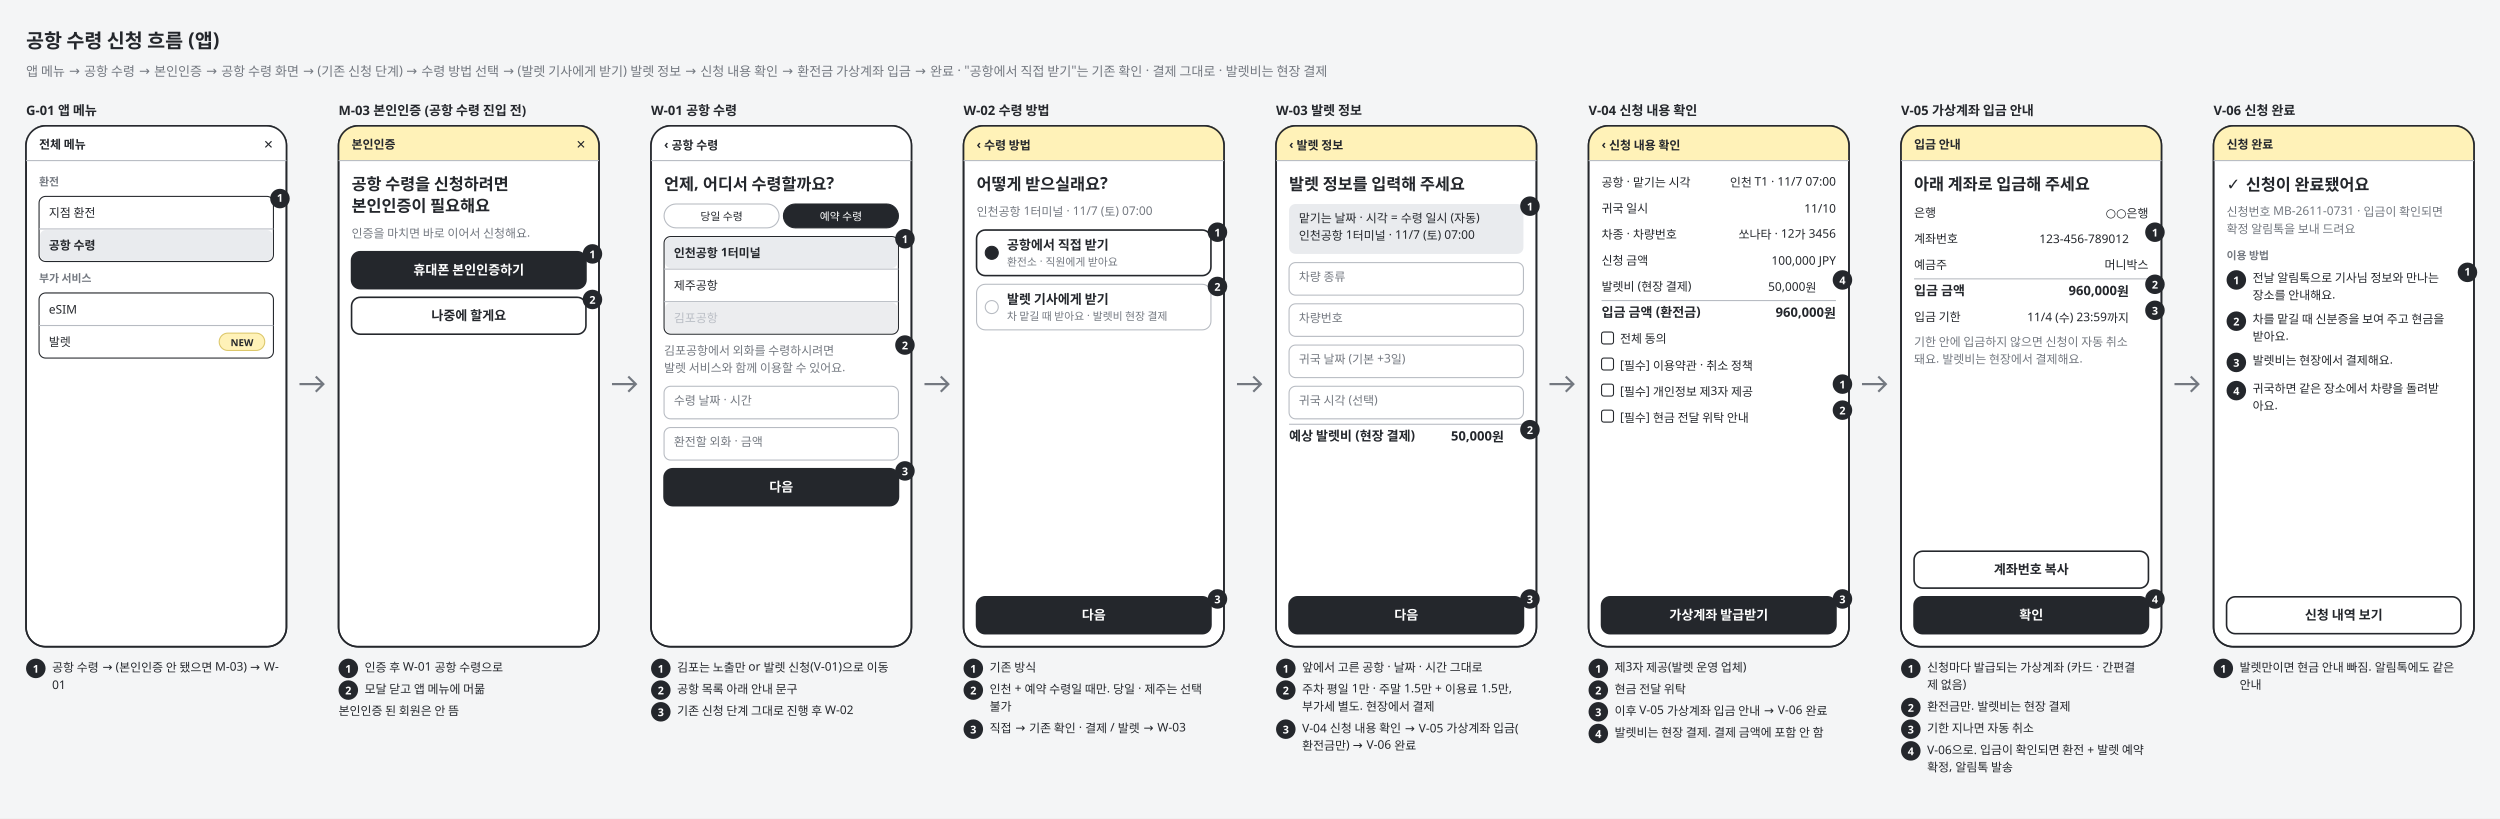
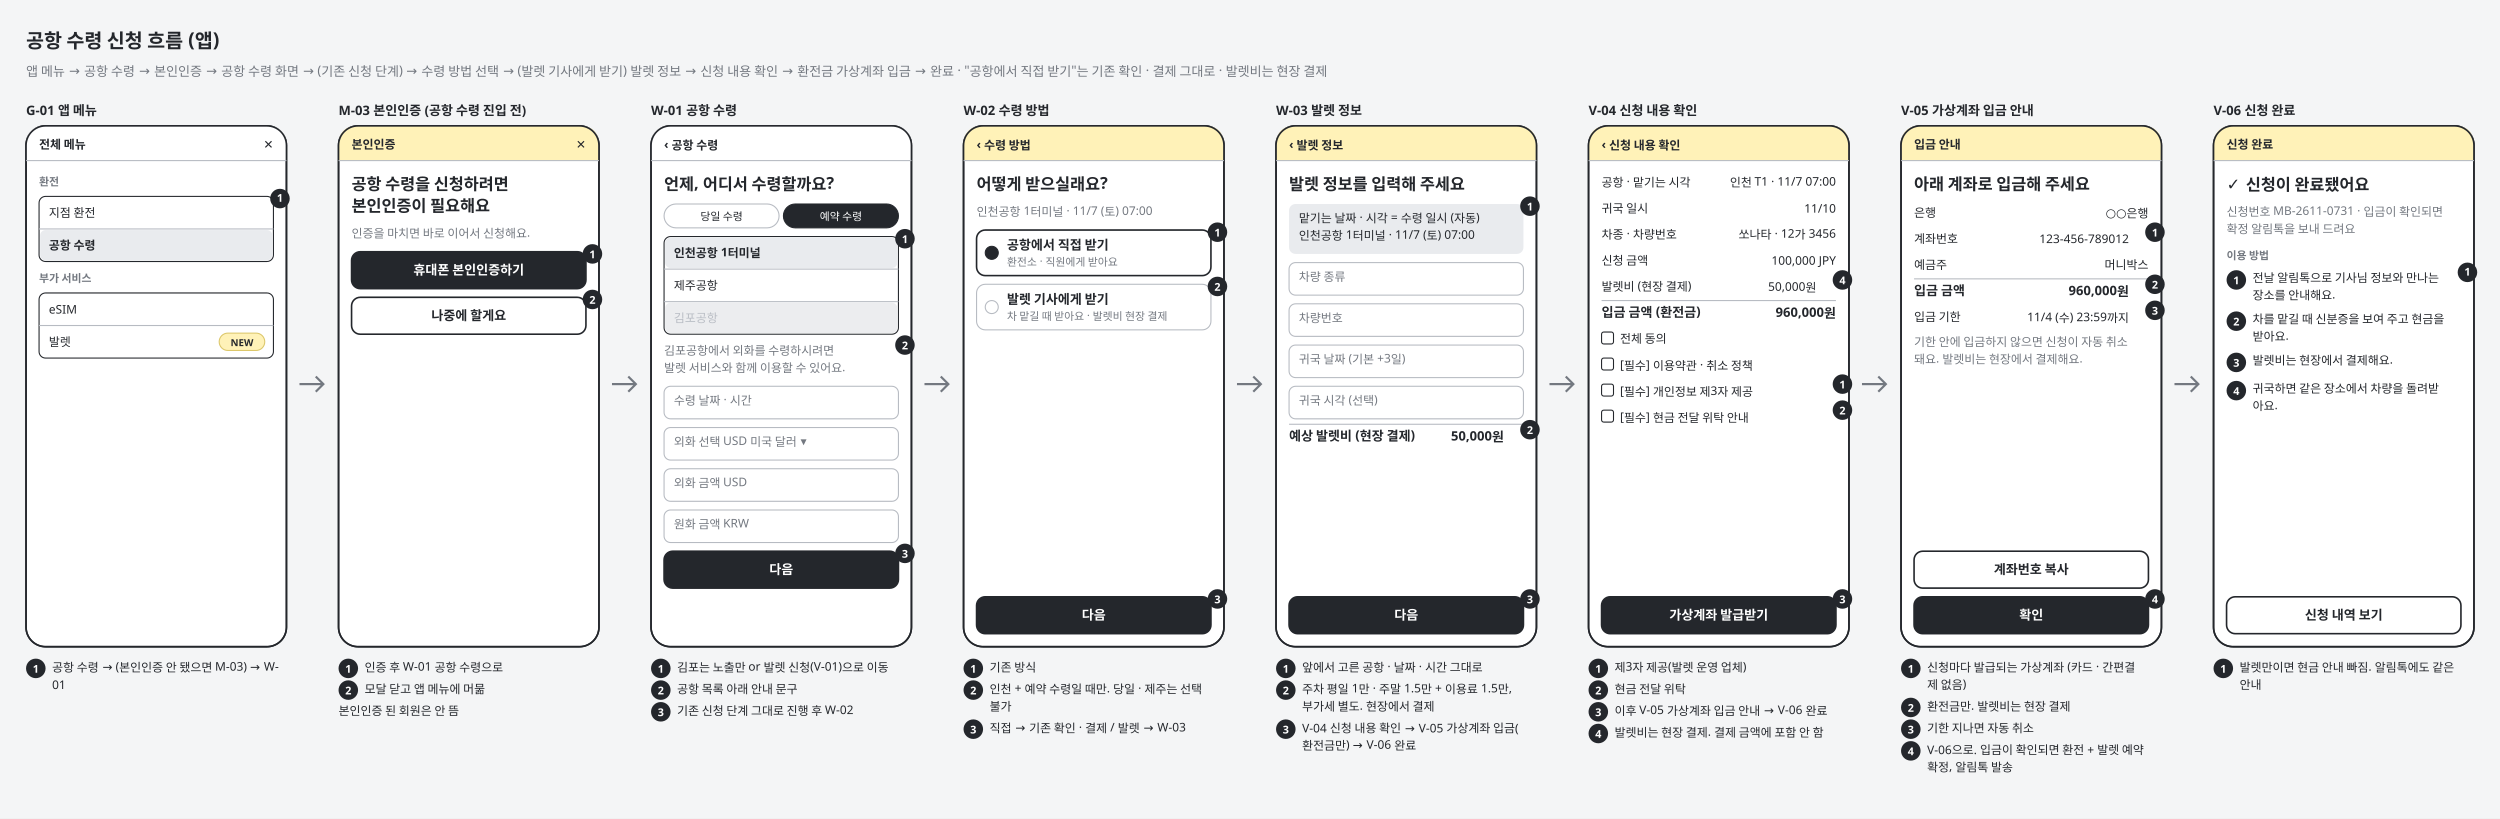
<svg xmlns="http://www.w3.org/2000/svg" width="2304" height="754" viewBox="0 0 2304 754">
  <rect width="100%" height="100%" fill="#F4F5F6" />
  <g transform="translate(24 24)">
    <text x="0" y="20" font-family="Pretendard, 'Noto Sans KR', sans-serif" font-size="18" font-weight="800" fill="#24272C" text-anchor="start">공항 수령 신청 흐름 (앱)</text>
    <text x="0" y="46" font-family="Pretendard, 'Noto Sans KR', sans-serif" font-size="12" font-weight="400" fill="#737880" text-anchor="start">앱 메뉴 → 공항 수령 → 본인인증 → 공항 수령 화면 → (기존 신청 단계) → 수령 방법 선택 → (발렛 기사에게 받기) 발렛 정보 → 신청 내용 확인 → 환전금 가상계좌 입금 → 완료   ·   "공항에서 직접 받기"는 기존 확인 · 결제 그대로   ·   발렛비는 현장 결제</text>
    <text x="0" y="82" font-family="Pretendard, 'Noto Sans KR', sans-serif" font-size="12" font-weight="700" fill="#24272C" text-anchor="start">G-01 앱 메뉴</text>
    <rect x="0" y="92" width="240" height="480" rx="18" fill="#FFFFFF" stroke="#24272C" stroke-width="1.5" />
    <path d="M0 124 V110 Q0 92 18 92 H222 Q240 92 240 110 V124 Z" fill="#FFFFFF" />
    <rect x="0" y="92" width="240" height="480" rx="18" fill="none" stroke="#24272C" stroke-width="1.5" />
    <line x1="0" y1="124" x2="240" y2="124" stroke="#B7BBC2" />
    <text x="12" y="113" font-family="Pretendard, 'Noto Sans KR', sans-serif" font-size="11" font-weight="700" fill="#24272C" text-anchor="start">전체 메뉴</text>
    <text x="228" y="113" font-family="Pretendard, 'Noto Sans KR', sans-serif" font-size="11" font-weight="700" fill="#24272C" text-anchor="end">✕</text>
    <text x="12" y="147" font-family="Pretendard, 'Noto Sans KR', sans-serif" font-size="10" font-weight="700" fill="#737880" text-anchor="start">환전</text>
    <rect x="12" y="157" width="216" height="60" rx="6" fill="#FFFFFF" stroke="#24272C" />
    <text x="21" y="176" font-family="Pretendard, 'Noto Sans KR', sans-serif" font-size="11" font-weight="400" fill="#24272C" text-anchor="start">지점 환전</text>
    <rect x="13" y="188" width="214" height="28" rx="5" fill="#E9EBEE" />
    <line x1="12" y1="187" x2="228" y2="187" stroke="#B7BBC2" />
    <text x="21" y="206" font-family="Pretendard, 'Noto Sans KR', sans-serif" font-size="11" font-weight="700" fill="#24272C" text-anchor="start">공항 수령</text>
    <text x="12" y="236" font-family="Pretendard, 'Noto Sans KR', sans-serif" font-size="10" font-weight="700" fill="#737880" text-anchor="start">부가 서비스</text>
    <rect x="12" y="246" width="216" height="60" rx="6" fill="#FFFFFF" stroke="#24272C" />
    <text x="21" y="265" font-family="Pretendard, 'Noto Sans KR', sans-serif" font-size="11" font-weight="400" fill="#24272C" text-anchor="start">eSIM</text>
    <line x1="12" y1="276" x2="228" y2="276" stroke="#B7BBC2" />
    <text x="21" y="295" font-family="Pretendard, 'Noto Sans KR', sans-serif" font-size="11" font-weight="400" fill="#24272C" text-anchor="start">발렛</text>
    <rect x="178" y="283" width="42" height="16" rx="8" fill="#FFF2B8" stroke="#DCC76A" />
    <text x="199" y="295" font-family="Pretendard, 'Noto Sans KR', sans-serif" font-size="9" font-weight="700" fill="#24272C" text-anchor="middle">NEW</text>
    <circle cx="234" cy="159" r="9" fill="#24272C" />
    <text x="234" y="162" font-family="Pretendard, 'Noto Sans KR', sans-serif" font-size="10" font-weight="800" fill="#FFFFFF" text-anchor="middle">1</text>
    <circle cx="9" cy="592" r="9" fill="#24272C" />
    <text x="9" y="596" font-family="Pretendard, 'Noto Sans KR', sans-serif" font-size="10" font-weight="800" fill="#FFFFFF" text-anchor="middle">1</text>
    <text x="24" y="595" font-family="Pretendard, 'Noto Sans KR', sans-serif" font-size="11" font-weight="400" fill="#24272C" text-anchor="start">공항 수령 → (본인인증 안 됐으면 M-03) → W-</text>
    <text x="24" y="611" font-family="Pretendard, 'Noto Sans KR', sans-serif" font-size="11" font-weight="400" fill="#24272C" text-anchor="start">01</text>
    <path d="M252 330 H274 M267 323 L274 330 L267 337" stroke="#737880" stroke-width="2" fill="none" />
    <text x="288" y="82" font-family="Pretendard, 'Noto Sans KR', sans-serif" font-size="12" font-weight="700" fill="#24272C" text-anchor="start">M-03 본인인증 (공항 수령 진입 전)</text>
    <rect x="288" y="92" width="240" height="480" rx="18" fill="#FFFFFF" stroke="#24272C" stroke-width="1.5" />
    <path d="M288 124 V110 Q288 92 306 92 H510 Q528 92 528 110 V124 Z" fill="#FFF2B8" />
    <rect x="288" y="92" width="240" height="480" rx="18" fill="none" stroke="#24272C" stroke-width="1.5" />
    <line x1="288" y1="124" x2="528" y2="124" stroke="#B7BBC2" />
    <text x="300" y="113" font-family="Pretendard, 'Noto Sans KR', sans-serif" font-size="11" font-weight="700" fill="#24272C" text-anchor="start">본인인증</text>
    <text x="516" y="113" font-family="Pretendard, 'Noto Sans KR', sans-serif" font-size="11" font-weight="700" fill="#24272C" text-anchor="end">✕</text>
    <text x="300" y="151" font-family="Pretendard, 'Noto Sans KR', sans-serif" font-size="15" font-weight="700" fill="#24272C" text-anchor="start">공항 수령을 신청하려면</text>
    <text x="300" y="171" font-family="Pretendard, 'Noto Sans KR', sans-serif" font-size="15" font-weight="700" fill="#24272C" text-anchor="start">본인인증이 필요해요</text>
    <text x="300" y="195" font-family="Pretendard, 'Noto Sans KR', sans-serif" font-size="11" font-weight="400" fill="#737880" text-anchor="start">인증을 마치면 바로 이어서 신청해요.</text>
    <rect x="300" y="208" width="216" height="34" rx="8" fill="#24272C" stroke="#24272C" stroke-width="1.5" />
    <text x="408" y="229" font-family="Pretendard, 'Noto Sans KR', sans-serif" font-size="12" font-weight="700" fill="#FFFFFF" text-anchor="middle">휴대폰 본인인증하기</text>
    <rect x="300" y="250" width="216" height="34" rx="8" fill="#FFFFFF" stroke="#24272C" stroke-width="1.5" />
    <text x="408" y="271" font-family="Pretendard, 'Noto Sans KR', sans-serif" font-size="12" font-weight="700" fill="#24272C" text-anchor="middle">나중에 할게요</text>
    <circle cx="522" cy="210" r="9" fill="#24272C" />
    <text x="522" y="214" font-family="Pretendard, 'Noto Sans KR', sans-serif" font-size="10" font-weight="800" fill="#FFFFFF" text-anchor="middle">1</text>
    <circle cx="522" cy="252" r="9" fill="#24272C" />
    <text x="522" y="256" font-family="Pretendard, 'Noto Sans KR', sans-serif" font-size="10" font-weight="800" fill="#FFFFFF" text-anchor="middle">2</text>
    <circle cx="297" cy="592" r="9" fill="#24272C" />
    <text x="297" y="596" font-family="Pretendard, 'Noto Sans KR', sans-serif" font-size="10" font-weight="800" fill="#FFFFFF" text-anchor="middle">1</text>
    <text x="312" y="595" font-family="Pretendard, 'Noto Sans KR', sans-serif" font-size="11" font-weight="400" fill="#24272C" text-anchor="start">인증 후 W-01 공항 수령으로</text>
    <circle cx="297" cy="612" r="9" fill="#24272C" />
    <text x="297" y="616" font-family="Pretendard, 'Noto Sans KR', sans-serif" font-size="10" font-weight="800" fill="#FFFFFF" text-anchor="middle">2</text>
    <text x="312" y="615" font-family="Pretendard, 'Noto Sans KR', sans-serif" font-size="11" font-weight="400" fill="#24272C" text-anchor="start">모달 닫고 앱 메뉴에 머묾</text>
    <text x="288" y="635" font-family="Pretendard, 'Noto Sans KR', sans-serif" font-size="11" font-weight="400" fill="#24272C" text-anchor="start">본인인증 된 회원은 안 뜸</text>
    <path d="M540 330 H562 M555 323 L562 330 L555 337" stroke="#737880" stroke-width="2" fill="none" />
    <text x="576" y="82" font-family="Pretendard, 'Noto Sans KR', sans-serif" font-size="12" font-weight="700" fill="#24272C" text-anchor="start">W-01 공항 수령</text>
    <rect x="576" y="92" width="240" height="480" rx="18" fill="#FFFFFF" stroke="#24272C" stroke-width="1.5" />
    <path d="M576 124 V110 Q576 92 594 92 H798 Q816 92 816 110 V124 Z" fill="#FFFFFF" />
    <rect x="576" y="92" width="240" height="480" rx="18" fill="none" stroke="#24272C" stroke-width="1.5" />
    <line x1="576" y1="124" x2="816" y2="124" stroke="#B7BBC2" />
    <text x="588" y="113" font-family="Pretendard, 'Noto Sans KR', sans-serif" font-size="11" font-weight="700" fill="#24272C" text-anchor="start">‹ 공항 수령</text>
    <text x="588" y="151" font-family="Pretendard, 'Noto Sans KR', sans-serif" font-size="15" font-weight="700" fill="#24272C" text-anchor="start">언제, 어디서 수령할까요?</text>
    <rect x="588" y="164" width="106" height="22" rx="11" fill="#FFFFFF" stroke="#B7BBC2" />
    <text x="641" y="179" font-family="Pretendard, 'Noto Sans KR', sans-serif" font-size="10" font-weight="400" fill="#24272C" text-anchor="middle">당일 수령</text>
    <rect x="698" y="164" width="106" height="22" rx="11" fill="#24272C" stroke="#24272C" />
    <text x="751" y="179" font-family="Pretendard, 'Noto Sans KR', sans-serif" font-size="10" font-weight="400" fill="#FFFFFF" text-anchor="middle">예약 수령</text>
    <rect x="588" y="194" width="216" height="90" rx="6" fill="#FFFFFF" stroke="#24272C" />
    <rect x="589" y="195" width="214" height="28" rx="5" fill="#E9EBEE" />
    <text x="597" y="213" font-family="Pretendard, 'Noto Sans KR', sans-serif" font-size="11" font-weight="700" fill="#24272C" text-anchor="start">인천공항 1터미널</text>
    <line x1="588" y1="224" x2="804" y2="224" stroke="#B7BBC2" />
    <text x="597" y="243" font-family="Pretendard, 'Noto Sans KR', sans-serif" font-size="11" font-weight="400" fill="#24272C" text-anchor="start">제주공항</text>
    <rect x="589" y="255" width="214" height="28" rx="5" fill="#ECEDEF" />
    <line x1="588" y1="254" x2="804" y2="254" stroke="#B7BBC2" />
    <text x="597" y="273" font-family="Pretendard, 'Noto Sans KR', sans-serif" font-size="11" font-weight="400" fill="#B9BDC4" text-anchor="start">김포공항</text>
    <text x="588" y="303" font-family="Pretendard, 'Noto Sans KR', sans-serif" font-size="11" font-weight="400" fill="#737880" text-anchor="start">김포공항에서 외화를 수령하시려면</text>
    <text x="588" y="319" font-family="Pretendard, 'Noto Sans KR', sans-serif" font-size="11" font-weight="400" fill="#737880" text-anchor="start">발렛 서비스와 함께 이용할 수 있어요.</text>
    <rect x="588" y="332" width="216" height="30" rx="6" fill="#FFFFFF" stroke="#B7BBC2" />
    <text x="597" y="349" font-family="Pretendard, 'Noto Sans KR', sans-serif" font-size="11" font-weight="400" fill="#737880" text-anchor="start">수령 날짜 · 시간</text>
    <rect x="588" y="370" width="216" height="30" rx="6" fill="#FFFFFF" stroke="#B7BBC2" />
-     <text x="597" y="387" font-family="Pretendard, 'Noto Sans KR', sans-serif" font-size="11" font-weight="400" fill="#737880" text-anchor="start">환전할 외화 · 금액</text>
-     <rect x="588" y="408" width="216" height="34" rx="8" fill="#24272C" stroke="#24272C" stroke-width="1.5" />
-     <text x="696" y="429" font-family="Pretendard, 'Noto Sans KR', sans-serif" font-size="12" font-weight="700" fill="#FFFFFF" text-anchor="middle">다음</text>
+     <text x="597" y="387" font-family="Pretendard, 'Noto Sans KR', sans-serif" font-size="11" font-weight="400" fill="#737880" text-anchor="start">외화 선택  USD 미국 달러  ▾</text>
+     <rect x="588" y="408" width="216" height="30" rx="6" fill="#FFFFFF" stroke="#B7BBC2" />
+     <text x="597" y="425" font-family="Pretendard, 'Noto Sans KR', sans-serif" font-size="11" font-weight="400" fill="#737880" text-anchor="start">외화 금액  USD</text>
+     <rect x="588" y="446" width="216" height="30" rx="6" fill="#FFFFFF" stroke="#B7BBC2" />
+     <text x="597" y="463" font-family="Pretendard, 'Noto Sans KR', sans-serif" font-size="11" font-weight="400" fill="#737880" text-anchor="start">원화 금액  KRW</text>
+     <rect x="588" y="484" width="216" height="34" rx="8" fill="#24272C" stroke="#24272C" stroke-width="1.5" />
+     <text x="696" y="505" font-family="Pretendard, 'Noto Sans KR', sans-serif" font-size="12" font-weight="700" fill="#FFFFFF" text-anchor="middle">다음</text>
    <circle cx="810" cy="196" r="9" fill="#24272C" />
    <text x="810" y="200" font-family="Pretendard, 'Noto Sans KR', sans-serif" font-size="10" font-weight="800" fill="#FFFFFF" text-anchor="middle">1</text>
    <circle cx="810" cy="294" r="9" fill="#24272C" />
    <text x="810" y="298" font-family="Pretendard, 'Noto Sans KR', sans-serif" font-size="10" font-weight="800" fill="#FFFFFF" text-anchor="middle">2</text>
-     <circle cx="810" cy="410" r="9" fill="#24272C" />
-     <text x="810" y="414" font-family="Pretendard, 'Noto Sans KR', sans-serif" font-size="10" font-weight="800" fill="#FFFFFF" text-anchor="middle">3</text>
+     <circle cx="810" cy="486" r="9" fill="#24272C" />
+     <text x="810" y="490" font-family="Pretendard, 'Noto Sans KR', sans-serif" font-size="10" font-weight="800" fill="#FFFFFF" text-anchor="middle">3</text>
    <circle cx="585" cy="592" r="9" fill="#24272C" />
    <text x="585" y="596" font-family="Pretendard, 'Noto Sans KR', sans-serif" font-size="10" font-weight="800" fill="#FFFFFF" text-anchor="middle">1</text>
    <text x="600" y="595" font-family="Pretendard, 'Noto Sans KR', sans-serif" font-size="11" font-weight="400" fill="#24272C" text-anchor="start">김포는 노출만 or 발렛 신청(V-01)으로 이동</text>
    <circle cx="585" cy="612" r="9" fill="#24272C" />
    <text x="585" y="616" font-family="Pretendard, 'Noto Sans KR', sans-serif" font-size="10" font-weight="800" fill="#FFFFFF" text-anchor="middle">2</text>
    <text x="600" y="615" font-family="Pretendard, 'Noto Sans KR', sans-serif" font-size="11" font-weight="400" fill="#24272C" text-anchor="start">공항 목록 아래 안내 문구</text>
    <circle cx="585" cy="632" r="9" fill="#24272C" />
    <text x="585" y="636" font-family="Pretendard, 'Noto Sans KR', sans-serif" font-size="10" font-weight="800" fill="#FFFFFF" text-anchor="middle">3</text>
    <text x="600" y="635" font-family="Pretendard, 'Noto Sans KR', sans-serif" font-size="11" font-weight="400" fill="#24272C" text-anchor="start">기존 신청 단계 그대로 진행 후 W-02</text>
    <path d="M828 330 H850 M843 323 L850 330 L843 337" stroke="#737880" stroke-width="2" fill="none" />
    <text x="864" y="82" font-family="Pretendard, 'Noto Sans KR', sans-serif" font-size="12" font-weight="700" fill="#24272C" text-anchor="start">W-02 수령 방법</text>
    <rect x="864" y="92" width="240" height="480" rx="18" fill="#FFFFFF" stroke="#24272C" stroke-width="1.5" />
    <path d="M864 124 V110 Q864 92 882 92 H1086 Q1104 92 1104 110 V124 Z" fill="#FFF2B8" />
    <rect x="864" y="92" width="240" height="480" rx="18" fill="none" stroke="#24272C" stroke-width="1.5" />
    <line x1="864" y1="124" x2="1104" y2="124" stroke="#B7BBC2" />
    <text x="876" y="113" font-family="Pretendard, 'Noto Sans KR', sans-serif" font-size="11" font-weight="700" fill="#24272C" text-anchor="start">‹ 수령 방법</text>
    <text x="876" y="151" font-family="Pretendard, 'Noto Sans KR', sans-serif" font-size="15" font-weight="700" fill="#24272C" text-anchor="start">어떻게 받으실래요?</text>
    <text x="876" y="175" font-family="Pretendard, 'Noto Sans KR', sans-serif" font-size="11" font-weight="400" fill="#737880" text-anchor="start">인천공항 1터미널 · 11/7 (토) 07:00</text>
    <rect x="876" y="188" width="216" height="42" rx="8" fill="#FFFFFF" stroke="#24272C" stroke-width="1.5" />
    <circle cx="890" cy="209.0" r="6" fill="#24272C" stroke="#24272C" />
    <text x="904" y="206" font-family="Pretendard, 'Noto Sans KR', sans-serif" font-size="12" font-weight="700" fill="#24272C" text-anchor="start">공항에서 직접 받기</text>
    <text x="904" y="221" font-family="Pretendard, 'Noto Sans KR', sans-serif" font-size="10" font-weight="400" fill="#737880" text-anchor="start">환전소 · 직원에게 받아요</text>
    <rect x="876" y="238" width="216" height="42" rx="8" fill="#FFFFFF" stroke="#B7BBC2" stroke-width="1" />
    <circle cx="890" cy="259.0" r="6" fill="#FFFFFF" stroke="#B7BBC2" />
    <text x="904" y="256" font-family="Pretendard, 'Noto Sans KR', sans-serif" font-size="12" font-weight="700" fill="#24272C" text-anchor="start">발렛 기사에게 받기</text>
    <text x="904" y="271" font-family="Pretendard, 'Noto Sans KR', sans-serif" font-size="10" font-weight="400" fill="#737880" text-anchor="start">차 맡길 때 받아요 · 발렛비 현장 결제</text>
    <rect x="876" y="526" width="216" height="34" rx="8" fill="#24272C" stroke="#24272C" stroke-width="1.5" />
    <text x="984" y="547" font-family="Pretendard, 'Noto Sans KR', sans-serif" font-size="12" font-weight="700" fill="#FFFFFF" text-anchor="middle">다음</text>
    <circle cx="1098" cy="190" r="9" fill="#24272C" />
    <text x="1098" y="194" font-family="Pretendard, 'Noto Sans KR', sans-serif" font-size="10" font-weight="800" fill="#FFFFFF" text-anchor="middle">1</text>
    <circle cx="1098" cy="240" r="9" fill="#24272C" />
    <text x="1098" y="244" font-family="Pretendard, 'Noto Sans KR', sans-serif" font-size="10" font-weight="800" fill="#FFFFFF" text-anchor="middle">2</text>
    <circle cx="1098" cy="528" r="9" fill="#24272C" />
    <text x="1098" y="532" font-family="Pretendard, 'Noto Sans KR', sans-serif" font-size="10" font-weight="800" fill="#FFFFFF" text-anchor="middle">3</text>
    <circle cx="873" cy="592" r="9" fill="#24272C" />
    <text x="873" y="596" font-family="Pretendard, 'Noto Sans KR', sans-serif" font-size="10" font-weight="800" fill="#FFFFFF" text-anchor="middle">1</text>
    <text x="888" y="595" font-family="Pretendard, 'Noto Sans KR', sans-serif" font-size="11" font-weight="400" fill="#24272C" text-anchor="start">기존 방식</text>
    <circle cx="873" cy="612" r="9" fill="#24272C" />
    <text x="873" y="616" font-family="Pretendard, 'Noto Sans KR', sans-serif" font-size="10" font-weight="800" fill="#FFFFFF" text-anchor="middle">2</text>
    <text x="888" y="615" font-family="Pretendard, 'Noto Sans KR', sans-serif" font-size="11" font-weight="400" fill="#24272C" text-anchor="start">인천 + 예약 수령일 때만. 당일 · 제주는 선택 </text>
    <text x="888" y="631" font-family="Pretendard, 'Noto Sans KR', sans-serif" font-size="11" font-weight="400" fill="#24272C" text-anchor="start">불가</text>
    <circle cx="873" cy="648" r="9" fill="#24272C" />
    <text x="873" y="652" font-family="Pretendard, 'Noto Sans KR', sans-serif" font-size="10" font-weight="800" fill="#FFFFFF" text-anchor="middle">3</text>
    <text x="888" y="651" font-family="Pretendard, 'Noto Sans KR', sans-serif" font-size="11" font-weight="400" fill="#24272C" text-anchor="start">직접 → 기존 확인 · 결제 / 발렛 → W-03</text>
    <path d="M1116 330 H1138 M1131 323 L1138 330 L1131 337" stroke="#737880" stroke-width="2" fill="none" />
    <text x="1152" y="82" font-family="Pretendard, 'Noto Sans KR', sans-serif" font-size="12" font-weight="700" fill="#24272C" text-anchor="start">W-03 발렛 정보</text>
    <rect x="1152" y="92" width="240" height="480" rx="18" fill="#FFFFFF" stroke="#24272C" stroke-width="1.5" />
    <path d="M1152 124 V110 Q1152 92 1170 92 H1374 Q1392 92 1392 110 V124 Z" fill="#FFF2B8" />
    <rect x="1152" y="92" width="240" height="480" rx="18" fill="none" stroke="#24272C" stroke-width="1.5" />
    <line x1="1152" y1="124" x2="1392" y2="124" stroke="#B7BBC2" />
    <text x="1164" y="113" font-family="Pretendard, 'Noto Sans KR', sans-serif" font-size="11" font-weight="700" fill="#24272C" text-anchor="start">‹ 발렛 정보</text>
    <text x="1164" y="151" font-family="Pretendard, 'Noto Sans KR', sans-serif" font-size="15" font-weight="700" fill="#24272C" text-anchor="start">발렛 정보를 입력해 주세요</text>
    <rect x="1164" y="164" width="216" height="46" rx="6" fill="#E9EBEE" />
    <text x="1173" y="181" font-family="Pretendard, 'Noto Sans KR', sans-serif" font-size="11" font-weight="400" fill="#24272C" text-anchor="start">맡기는 날짜 · 시각 = 수령 일시 (자동)</text>
    <text x="1173" y="197" font-family="Pretendard, 'Noto Sans KR', sans-serif" font-size="11" font-weight="400" fill="#24272C" text-anchor="start">인천공항 1터미널 · 11/7 (토) 07:00</text>
    <rect x="1164" y="218" width="216" height="30" rx="6" fill="#FFFFFF" stroke="#B7BBC2" />
    <text x="1173" y="235" font-family="Pretendard, 'Noto Sans KR', sans-serif" font-size="11" font-weight="400" fill="#737880" text-anchor="start">차량 종류</text>
    <rect x="1164" y="256" width="216" height="30" rx="6" fill="#FFFFFF" stroke="#B7BBC2" />
    <text x="1173" y="273" font-family="Pretendard, 'Noto Sans KR', sans-serif" font-size="11" font-weight="400" fill="#737880" text-anchor="start">차량번호</text>
    <rect x="1164" y="294" width="216" height="30" rx="6" fill="#FFFFFF" stroke="#B7BBC2" />
    <text x="1173" y="311" font-family="Pretendard, 'Noto Sans KR', sans-serif" font-size="11" font-weight="400" fill="#737880" text-anchor="start">귀국 날짜 (기본 +3일)</text>
    <rect x="1164" y="332" width="216" height="30" rx="6" fill="#FFFFFF" stroke="#B7BBC2" />
    <text x="1173" y="349" font-family="Pretendard, 'Noto Sans KR', sans-serif" font-size="11" font-weight="400" fill="#737880" text-anchor="start">귀국 시각 (선택)</text>
    <line x1="1164" y1="367" x2="1380" y2="367" stroke="#B7BBC2" />
    <text x="1164" y="382" font-family="Pretendard, 'Noto Sans KR', sans-serif" font-size="12" font-weight="800" fill="#24272C" text-anchor="start">예상 발렛비 (현장 결제)</text>
    <text x="1362" y="382" font-family="Pretendard, 'Noto Sans KR', sans-serif" font-size="12" font-weight="800" fill="#24272C" text-anchor="end">50,000원</text>
    <rect x="1164" y="526" width="216" height="34" rx="8" fill="#24272C" stroke="#24272C" stroke-width="1.5" />
    <text x="1272" y="547" font-family="Pretendard, 'Noto Sans KR', sans-serif" font-size="12" font-weight="700" fill="#FFFFFF" text-anchor="middle">다음</text>
    <circle cx="1386" cy="166" r="9" fill="#24272C" />
    <text x="1386" y="170" font-family="Pretendard, 'Noto Sans KR', sans-serif" font-size="10" font-weight="800" fill="#FFFFFF" text-anchor="middle">1</text>
    <circle cx="1386" cy="372" r="9" fill="#24272C" />
    <text x="1386" y="376" font-family="Pretendard, 'Noto Sans KR', sans-serif" font-size="10" font-weight="800" fill="#FFFFFF" text-anchor="middle">2</text>
    <circle cx="1386" cy="528" r="9" fill="#24272C" />
    <text x="1386" y="532" font-family="Pretendard, 'Noto Sans KR', sans-serif" font-size="10" font-weight="800" fill="#FFFFFF" text-anchor="middle">3</text>
    <circle cx="1161" cy="592" r="9" fill="#24272C" />
    <text x="1161" y="596" font-family="Pretendard, 'Noto Sans KR', sans-serif" font-size="10" font-weight="800" fill="#FFFFFF" text-anchor="middle">1</text>
    <text x="1176" y="595" font-family="Pretendard, 'Noto Sans KR', sans-serif" font-size="11" font-weight="400" fill="#24272C" text-anchor="start">앞에서 고른 공항 · 날짜 · 시간 그대로</text>
    <circle cx="1161" cy="612" r="9" fill="#24272C" />
    <text x="1161" y="616" font-family="Pretendard, 'Noto Sans KR', sans-serif" font-size="10" font-weight="800" fill="#FFFFFF" text-anchor="middle">2</text>
    <text x="1176" y="615" font-family="Pretendard, 'Noto Sans KR', sans-serif" font-size="11" font-weight="400" fill="#24272C" text-anchor="start">주차 평일 1만 · 주말 1.5만 + 이용료 1.5만,</text>
    <text x="1176" y="631" font-family="Pretendard, 'Noto Sans KR', sans-serif" font-size="11" font-weight="400" fill="#24272C" text-anchor="start">부가세 별도. 현장에서 결제</text>
    <circle cx="1161" cy="648" r="9" fill="#24272C" />
    <text x="1161" y="652" font-family="Pretendard, 'Noto Sans KR', sans-serif" font-size="10" font-weight="800" fill="#FFFFFF" text-anchor="middle">3</text>
    <text x="1176" y="651" font-family="Pretendard, 'Noto Sans KR', sans-serif" font-size="11" font-weight="400" fill="#24272C" text-anchor="start">V-04 신청 내용 확인 → V-05 가상계좌 입금(</text>
    <text x="1176" y="667" font-family="Pretendard, 'Noto Sans KR', sans-serif" font-size="11" font-weight="400" fill="#24272C" text-anchor="start">환전금만) → V-06 완료</text>
    <path d="M1404 330 H1426 M1419 323 L1426 330 L1419 337" stroke="#737880" stroke-width="2" fill="none" />
    <text x="1440" y="82" font-family="Pretendard, 'Noto Sans KR', sans-serif" font-size="12" font-weight="700" fill="#24272C" text-anchor="start">V-04 신청 내용 확인</text>
    <rect x="1440" y="92" width="240" height="480" rx="18" fill="#FFFFFF" stroke="#24272C" stroke-width="1.5" />
    <path d="M1440 124 V110 Q1440 92 1458 92 H1662 Q1680 92 1680 110 V124 Z" fill="#FFF2B8" />
    <rect x="1440" y="92" width="240" height="480" rx="18" fill="none" stroke="#24272C" stroke-width="1.5" />
    <line x1="1440" y1="124" x2="1680" y2="124" stroke="#B7BBC2" />
    <text x="1452" y="113" font-family="Pretendard, 'Noto Sans KR', sans-serif" font-size="11" font-weight="700" fill="#24272C" text-anchor="start">‹ 신청 내용 확인</text>
    <text x="1452" y="148" font-family="Pretendard, 'Noto Sans KR', sans-serif" font-size="11" font-weight="400" fill="#24272C" text-anchor="start">공항 · 맡기는 시각</text>
    <text x="1668" y="148" font-family="Pretendard, 'Noto Sans KR', sans-serif" font-size="11" font-weight="400" fill="#24272C" text-anchor="end">인천 T1 · 11/7 07:00</text>
    <text x="1452" y="172" font-family="Pretendard, 'Noto Sans KR', sans-serif" font-size="11" font-weight="400" fill="#24272C" text-anchor="start">귀국 일시</text>
    <text x="1668" y="172" font-family="Pretendard, 'Noto Sans KR', sans-serif" font-size="11" font-weight="400" fill="#24272C" text-anchor="end">11/10</text>
    <text x="1452" y="196" font-family="Pretendard, 'Noto Sans KR', sans-serif" font-size="11" font-weight="400" fill="#24272C" text-anchor="start">차종 · 차량번호</text>
    <text x="1668" y="196" font-family="Pretendard, 'Noto Sans KR', sans-serif" font-size="11" font-weight="400" fill="#24272C" text-anchor="end">쏘나타 · 12가 3456</text>
    <text x="1452" y="220" font-family="Pretendard, 'Noto Sans KR', sans-serif" font-size="11" font-weight="400" fill="#24272C" text-anchor="start">신청 금액</text>
    <text x="1668" y="220" font-family="Pretendard, 'Noto Sans KR', sans-serif" font-size="11" font-weight="400" fill="#24272C" text-anchor="end">100,000 JPY</text>
    <text x="1452" y="244" font-family="Pretendard, 'Noto Sans KR', sans-serif" font-size="11" font-weight="400" fill="#24272C" text-anchor="start">발렛비 (현장 결제)</text>
    <text x="1650" y="244" font-family="Pretendard, 'Noto Sans KR', sans-serif" font-size="11" font-weight="400" fill="#24272C" text-anchor="end">50,000원</text>
    <line x1="1452" y1="253" x2="1668" y2="253" stroke="#B7BBC2" />
    <text x="1452" y="268" font-family="Pretendard, 'Noto Sans KR', sans-serif" font-size="12" font-weight="800" fill="#24272C" text-anchor="start">입금 금액 (환전금)</text>
    <text x="1668" y="268" font-family="Pretendard, 'Noto Sans KR', sans-serif" font-size="12" font-weight="800" fill="#24272C" text-anchor="end">960,000원</text>
    <rect x="1452" y="282" width="11" height="11" rx="2" fill="#FFFFFF" stroke="#24272C" />
    <text x="1469" y="292" font-family="Pretendard, 'Noto Sans KR', sans-serif" font-size="11" font-weight="400" fill="#24272C" text-anchor="start">전체 동의</text>
    <rect x="1452" y="306" width="11" height="11" rx="2" fill="#FFFFFF" stroke="#24272C" />
    <text x="1469" y="316" font-family="Pretendard, 'Noto Sans KR', sans-serif" font-size="11" font-weight="400" fill="#24272C" text-anchor="start">[필수] 이용약관 · 취소 정책</text>
    <rect x="1452" y="330" width="11" height="11" rx="2" fill="#FFFFFF" stroke="#24272C" />
    <text x="1469" y="340" font-family="Pretendard, 'Noto Sans KR', sans-serif" font-size="11" font-weight="400" fill="#24272C" text-anchor="start">[필수] 개인정보 제3자 제공</text>
    <rect x="1452" y="354" width="11" height="11" rx="2" fill="#FFFFFF" stroke="#24272C" />
    <text x="1469" y="364" font-family="Pretendard, 'Noto Sans KR', sans-serif" font-size="11" font-weight="400" fill="#24272C" text-anchor="start">[필수] 현금 전달 위탁 안내</text>
    <rect x="1452" y="526" width="216" height="34" rx="8" fill="#24272C" stroke="#24272C" stroke-width="1.5" />
    <text x="1560" y="547" font-family="Pretendard, 'Noto Sans KR', sans-serif" font-size="12" font-weight="700" fill="#FFFFFF" text-anchor="middle">가상계좌 발급받기</text>
    <circle cx="1674" cy="234" r="9" fill="#24272C" />
    <text x="1674" y="238" font-family="Pretendard, 'Noto Sans KR', sans-serif" font-size="10" font-weight="800" fill="#FFFFFF" text-anchor="middle">4</text>
    <circle cx="1674" cy="330" r="9" fill="#24272C" />
    <text x="1674" y="334" font-family="Pretendard, 'Noto Sans KR', sans-serif" font-size="10" font-weight="800" fill="#FFFFFF" text-anchor="middle">1</text>
    <circle cx="1674" cy="354" r="9" fill="#24272C" />
    <text x="1674" y="358" font-family="Pretendard, 'Noto Sans KR', sans-serif" font-size="10" font-weight="800" fill="#FFFFFF" text-anchor="middle">2</text>
    <circle cx="1674" cy="528" r="9" fill="#24272C" />
    <text x="1674" y="532" font-family="Pretendard, 'Noto Sans KR', sans-serif" font-size="10" font-weight="800" fill="#FFFFFF" text-anchor="middle">3</text>
    <circle cx="1449" cy="592" r="9" fill="#24272C" />
    <text x="1449" y="596" font-family="Pretendard, 'Noto Sans KR', sans-serif" font-size="10" font-weight="800" fill="#FFFFFF" text-anchor="middle">1</text>
    <text x="1464" y="595" font-family="Pretendard, 'Noto Sans KR', sans-serif" font-size="11" font-weight="400" fill="#24272C" text-anchor="start">제3자 제공(발렛 운영 업체)</text>
    <circle cx="1449" cy="612" r="9" fill="#24272C" />
    <text x="1449" y="616" font-family="Pretendard, 'Noto Sans KR', sans-serif" font-size="10" font-weight="800" fill="#FFFFFF" text-anchor="middle">2</text>
    <text x="1464" y="615" font-family="Pretendard, 'Noto Sans KR', sans-serif" font-size="11" font-weight="400" fill="#24272C" text-anchor="start">현금 전달 위탁</text>
    <circle cx="1449" cy="632" r="9" fill="#24272C" />
    <text x="1449" y="636" font-family="Pretendard, 'Noto Sans KR', sans-serif" font-size="10" font-weight="800" fill="#FFFFFF" text-anchor="middle">3</text>
    <text x="1464" y="635" font-family="Pretendard, 'Noto Sans KR', sans-serif" font-size="11" font-weight="400" fill="#24272C" text-anchor="start">이후 V-05 가상계좌 입금 안내 → V-06 완료</text>
    <circle cx="1449" cy="652" r="9" fill="#24272C" />
    <text x="1449" y="656" font-family="Pretendard, 'Noto Sans KR', sans-serif" font-size="10" font-weight="800" fill="#FFFFFF" text-anchor="middle">4</text>
    <text x="1464" y="655" font-family="Pretendard, 'Noto Sans KR', sans-serif" font-size="11" font-weight="400" fill="#24272C" text-anchor="start">발렛비는 현장 결제. 결제 금액에 포함 안 함</text>
    <path d="M1692 330 H1714 M1707 323 L1714 330 L1707 337" stroke="#737880" stroke-width="2" fill="none" />
    <text x="1728" y="82" font-family="Pretendard, 'Noto Sans KR', sans-serif" font-size="12" font-weight="700" fill="#24272C" text-anchor="start">V-05 가상계좌 입금 안내</text>
    <rect x="1728" y="92" width="240" height="480" rx="18" fill="#FFFFFF" stroke="#24272C" stroke-width="1.5" />
    <path d="M1728 124 V110 Q1728 92 1746 92 H1950 Q1968 92 1968 110 V124 Z" fill="#FFF2B8" />
    <rect x="1728" y="92" width="240" height="480" rx="18" fill="none" stroke="#24272C" stroke-width="1.5" />
    <line x1="1728" y1="124" x2="1968" y2="124" stroke="#B7BBC2" />
    <text x="1740" y="113" font-family="Pretendard, 'Noto Sans KR', sans-serif" font-size="11" font-weight="700" fill="#24272C" text-anchor="start">입금 안내</text>
    <text x="1740" y="151" font-family="Pretendard, 'Noto Sans KR', sans-serif" font-size="15" font-weight="700" fill="#24272C" text-anchor="start">아래 계좌로 입금해 주세요</text>
    <text x="1740" y="176" font-family="Pretendard, 'Noto Sans KR', sans-serif" font-size="11" font-weight="400" fill="#24272C" text-anchor="start">은행</text>
    <text x="1956" y="176" font-family="Pretendard, 'Noto Sans KR', sans-serif" font-size="11" font-weight="400" fill="#24272C" text-anchor="end">○○은행</text>
    <text x="1740" y="200" font-family="Pretendard, 'Noto Sans KR', sans-serif" font-size="11" font-weight="400" fill="#24272C" text-anchor="start">계좌번호</text>
    <text x="1938" y="200" font-family="Pretendard, 'Noto Sans KR', sans-serif" font-size="11" font-weight="400" fill="#24272C" text-anchor="end">123-456-789012</text>
    <text x="1740" y="224" font-family="Pretendard, 'Noto Sans KR', sans-serif" font-size="11" font-weight="400" fill="#24272C" text-anchor="start">예금주</text>
    <text x="1956" y="224" font-family="Pretendard, 'Noto Sans KR', sans-serif" font-size="11" font-weight="400" fill="#24272C" text-anchor="end">머니박스</text>
    <line x1="1740" y1="233" x2="1956" y2="233" stroke="#B7BBC2" />
    <text x="1740" y="248" font-family="Pretendard, 'Noto Sans KR', sans-serif" font-size="12" font-weight="800" fill="#24272C" text-anchor="start">입금 금액</text>
    <text x="1938" y="248" font-family="Pretendard, 'Noto Sans KR', sans-serif" font-size="12" font-weight="800" fill="#24272C" text-anchor="end">960,000원</text>
    <text x="1740" y="272" font-family="Pretendard, 'Noto Sans KR', sans-serif" font-size="11" font-weight="400" fill="#24272C" text-anchor="start">입금 기한</text>
    <text x="1938" y="272" font-family="Pretendard, 'Noto Sans KR', sans-serif" font-size="11" font-weight="400" fill="#24272C" text-anchor="end">11/4 (수) 23:59까지</text>
    <text x="1740" y="295" font-family="Pretendard, 'Noto Sans KR', sans-serif" font-size="11" font-weight="400" fill="#737880" text-anchor="start">기한 안에 입금하지 않으면 신청이 자동 취소</text>
    <text x="1740" y="311" font-family="Pretendard, 'Noto Sans KR', sans-serif" font-size="11" font-weight="400" fill="#737880" text-anchor="start">돼요. 발렛비는 현장에서 결제해요.</text>
    <rect x="1740" y="484" width="216" height="34" rx="8" fill="#FFFFFF" stroke="#24272C" stroke-width="1.5" />
    <text x="1848" y="505" font-family="Pretendard, 'Noto Sans KR', sans-serif" font-size="12" font-weight="700" fill="#24272C" text-anchor="middle">계좌번호 복사</text>
    <rect x="1740" y="526" width="216" height="34" rx="8" fill="#24272C" stroke="#24272C" stroke-width="1.5" />
    <text x="1848" y="547" font-family="Pretendard, 'Noto Sans KR', sans-serif" font-size="12" font-weight="700" fill="#FFFFFF" text-anchor="middle">확인</text>
    <circle cx="1962" cy="190" r="9" fill="#24272C" />
    <text x="1962" y="194" font-family="Pretendard, 'Noto Sans KR', sans-serif" font-size="10" font-weight="800" fill="#FFFFFF" text-anchor="middle">1</text>
    <circle cx="1962" cy="238" r="9" fill="#24272C" />
    <text x="1962" y="242" font-family="Pretendard, 'Noto Sans KR', sans-serif" font-size="10" font-weight="800" fill="#FFFFFF" text-anchor="middle">2</text>
    <circle cx="1962" cy="262" r="9" fill="#24272C" />
    <text x="1962" y="266" font-family="Pretendard, 'Noto Sans KR', sans-serif" font-size="10" font-weight="800" fill="#FFFFFF" text-anchor="middle">3</text>
    <circle cx="1962" cy="528" r="9" fill="#24272C" />
    <text x="1962" y="532" font-family="Pretendard, 'Noto Sans KR', sans-serif" font-size="10" font-weight="800" fill="#FFFFFF" text-anchor="middle">4</text>
    <circle cx="1737" cy="592" r="9" fill="#24272C" />
    <text x="1737" y="596" font-family="Pretendard, 'Noto Sans KR', sans-serif" font-size="10" font-weight="800" fill="#FFFFFF" text-anchor="middle">1</text>
    <text x="1752" y="595" font-family="Pretendard, 'Noto Sans KR', sans-serif" font-size="11" font-weight="400" fill="#24272C" text-anchor="start">신청마다 발급되는 가상계좌 (카드 · 간편결</text>
    <text x="1752" y="611" font-family="Pretendard, 'Noto Sans KR', sans-serif" font-size="11" font-weight="400" fill="#24272C" text-anchor="start">제 없음)</text>
    <circle cx="1737" cy="628" r="9" fill="#24272C" />
    <text x="1737" y="632" font-family="Pretendard, 'Noto Sans KR', sans-serif" font-size="10" font-weight="800" fill="#FFFFFF" text-anchor="middle">2</text>
    <text x="1752" y="631" font-family="Pretendard, 'Noto Sans KR', sans-serif" font-size="11" font-weight="400" fill="#24272C" text-anchor="start">환전금만. 발렛비는 현장 결제</text>
    <circle cx="1737" cy="648" r="9" fill="#24272C" />
    <text x="1737" y="652" font-family="Pretendard, 'Noto Sans KR', sans-serif" font-size="10" font-weight="800" fill="#FFFFFF" text-anchor="middle">3</text>
    <text x="1752" y="651" font-family="Pretendard, 'Noto Sans KR', sans-serif" font-size="11" font-weight="400" fill="#24272C" text-anchor="start">기한 지나면 자동 취소</text>
    <circle cx="1737" cy="668" r="9" fill="#24272C" />
    <text x="1737" y="672" font-family="Pretendard, 'Noto Sans KR', sans-serif" font-size="10" font-weight="800" fill="#FFFFFF" text-anchor="middle">4</text>
    <text x="1752" y="671" font-family="Pretendard, 'Noto Sans KR', sans-serif" font-size="11" font-weight="400" fill="#24272C" text-anchor="start">V-06으로. 입금이 확인되면 환전 + 발렛 예약</text>
    <text x="1752" y="687" font-family="Pretendard, 'Noto Sans KR', sans-serif" font-size="11" font-weight="400" fill="#24272C" text-anchor="start">확정, 알림톡 발송</text>
    <path d="M1980 330 H2002 M1995 323 L2002 330 L1995 337" stroke="#737880" stroke-width="2" fill="none" />
    <text x="2016" y="82" font-family="Pretendard, 'Noto Sans KR', sans-serif" font-size="12" font-weight="700" fill="#24272C" text-anchor="start">V-06 신청 완료</text>
    <rect x="2016" y="92" width="240" height="480" rx="18" fill="#FFFFFF" stroke="#24272C" stroke-width="1.5" />
    <path d="M2016 124 V110 Q2016 92 2034 92 H2238 Q2256 92 2256 110 V124 Z" fill="#FFF2B8" />
    <rect x="2016" y="92" width="240" height="480" rx="18" fill="none" stroke="#24272C" stroke-width="1.5" />
    <line x1="2016" y1="124" x2="2256" y2="124" stroke="#B7BBC2" />
    <text x="2028" y="113" font-family="Pretendard, 'Noto Sans KR', sans-serif" font-size="11" font-weight="700" fill="#24272C" text-anchor="start">신청 완료</text>
    <text x="2028" y="151" font-family="Pretendard, 'Noto Sans KR', sans-serif" font-size="15" font-weight="700" fill="#24272C" text-anchor="start">✓ 신청이 완료됐어요</text>
    <text x="2028" y="175" font-family="Pretendard, 'Noto Sans KR', sans-serif" font-size="11" font-weight="400" fill="#737880" text-anchor="start">신청번호 MB-2611-0731 · 입금이 확인되면 </text>
    <text x="2028" y="191" font-family="Pretendard, 'Noto Sans KR', sans-serif" font-size="11" font-weight="400" fill="#737880" text-anchor="start">확정 알림톡을 보내 드려요</text>
    <text x="2028" y="215" font-family="Pretendard, 'Noto Sans KR', sans-serif" font-size="10" font-weight="700" fill="#737880" text-anchor="start">이용 방법</text>
    <circle cx="2037" cy="234" r="9" fill="#24272C" />
    <text x="2037" y="238" font-family="Pretendard, 'Noto Sans KR', sans-serif" font-size="10" font-weight="800" fill="#FFFFFF" text-anchor="middle">1</text>
    <text x="2052" y="236" font-family="Pretendard, 'Noto Sans KR', sans-serif" font-size="11" font-weight="400" fill="#24272C" text-anchor="start">전날 알림톡으로 기사님 정보와 만나는 </text>
    <text x="2052" y="252" font-family="Pretendard, 'Noto Sans KR', sans-serif" font-size="11" font-weight="400" fill="#24272C" text-anchor="start">장소를 안내해요.</text>
    <circle cx="2037" cy="272" r="9" fill="#24272C" />
    <text x="2037" y="276" font-family="Pretendard, 'Noto Sans KR', sans-serif" font-size="10" font-weight="800" fill="#FFFFFF" text-anchor="middle">2</text>
    <text x="2052" y="274" font-family="Pretendard, 'Noto Sans KR', sans-serif" font-size="11" font-weight="400" fill="#24272C" text-anchor="start">차를 맡길 때 신분증을 보여 주고 현금을</text>
    <text x="2052" y="290" font-family="Pretendard, 'Noto Sans KR', sans-serif" font-size="11" font-weight="400" fill="#24272C" text-anchor="start">받아요.</text>
    <circle cx="2037" cy="310" r="9" fill="#24272C" />
    <text x="2037" y="314" font-family="Pretendard, 'Noto Sans KR', sans-serif" font-size="10" font-weight="800" fill="#FFFFFF" text-anchor="middle">3</text>
    <text x="2052" y="312" font-family="Pretendard, 'Noto Sans KR', sans-serif" font-size="11" font-weight="400" fill="#24272C" text-anchor="start">발렛비는 현장에서 결제해요.</text>
    <circle cx="2037" cy="336" r="9" fill="#24272C" />
    <text x="2037" y="340" font-family="Pretendard, 'Noto Sans KR', sans-serif" font-size="10" font-weight="800" fill="#FFFFFF" text-anchor="middle">4</text>
    <text x="2052" y="338" font-family="Pretendard, 'Noto Sans KR', sans-serif" font-size="11" font-weight="400" fill="#24272C" text-anchor="start">귀국하면 같은 장소에서 차량을 돌려받</text>
    <text x="2052" y="354" font-family="Pretendard, 'Noto Sans KR', sans-serif" font-size="11" font-weight="400" fill="#24272C" text-anchor="start">아요.</text>
    <rect x="2028" y="526" width="216" height="34" rx="8" fill="#FFFFFF" stroke="#24272C" stroke-width="1.5" />
    <text x="2136" y="547" font-family="Pretendard, 'Noto Sans KR', sans-serif" font-size="12" font-weight="700" fill="#24272C" text-anchor="middle">신청 내역 보기</text>
    <circle cx="2250" cy="227" r="9" fill="#24272C" />
    <text x="2250" y="230" font-family="Pretendard, 'Noto Sans KR', sans-serif" font-size="10" font-weight="800" fill="#FFFFFF" text-anchor="middle">1</text>
    <circle cx="2025" cy="592" r="9" fill="#24272C" />
    <text x="2025" y="596" font-family="Pretendard, 'Noto Sans KR', sans-serif" font-size="10" font-weight="800" fill="#FFFFFF" text-anchor="middle">1</text>
    <text x="2040" y="595" font-family="Pretendard, 'Noto Sans KR', sans-serif" font-size="11" font-weight="400" fill="#24272C" text-anchor="start">발렛만이면 현금 안내 빠짐. 알림톡에도 같은 </text>
    <text x="2040" y="611" font-family="Pretendard, 'Noto Sans KR', sans-serif" font-size="11" font-weight="400" fill="#24272C" text-anchor="start">안내</text>
  </g>
</svg>
